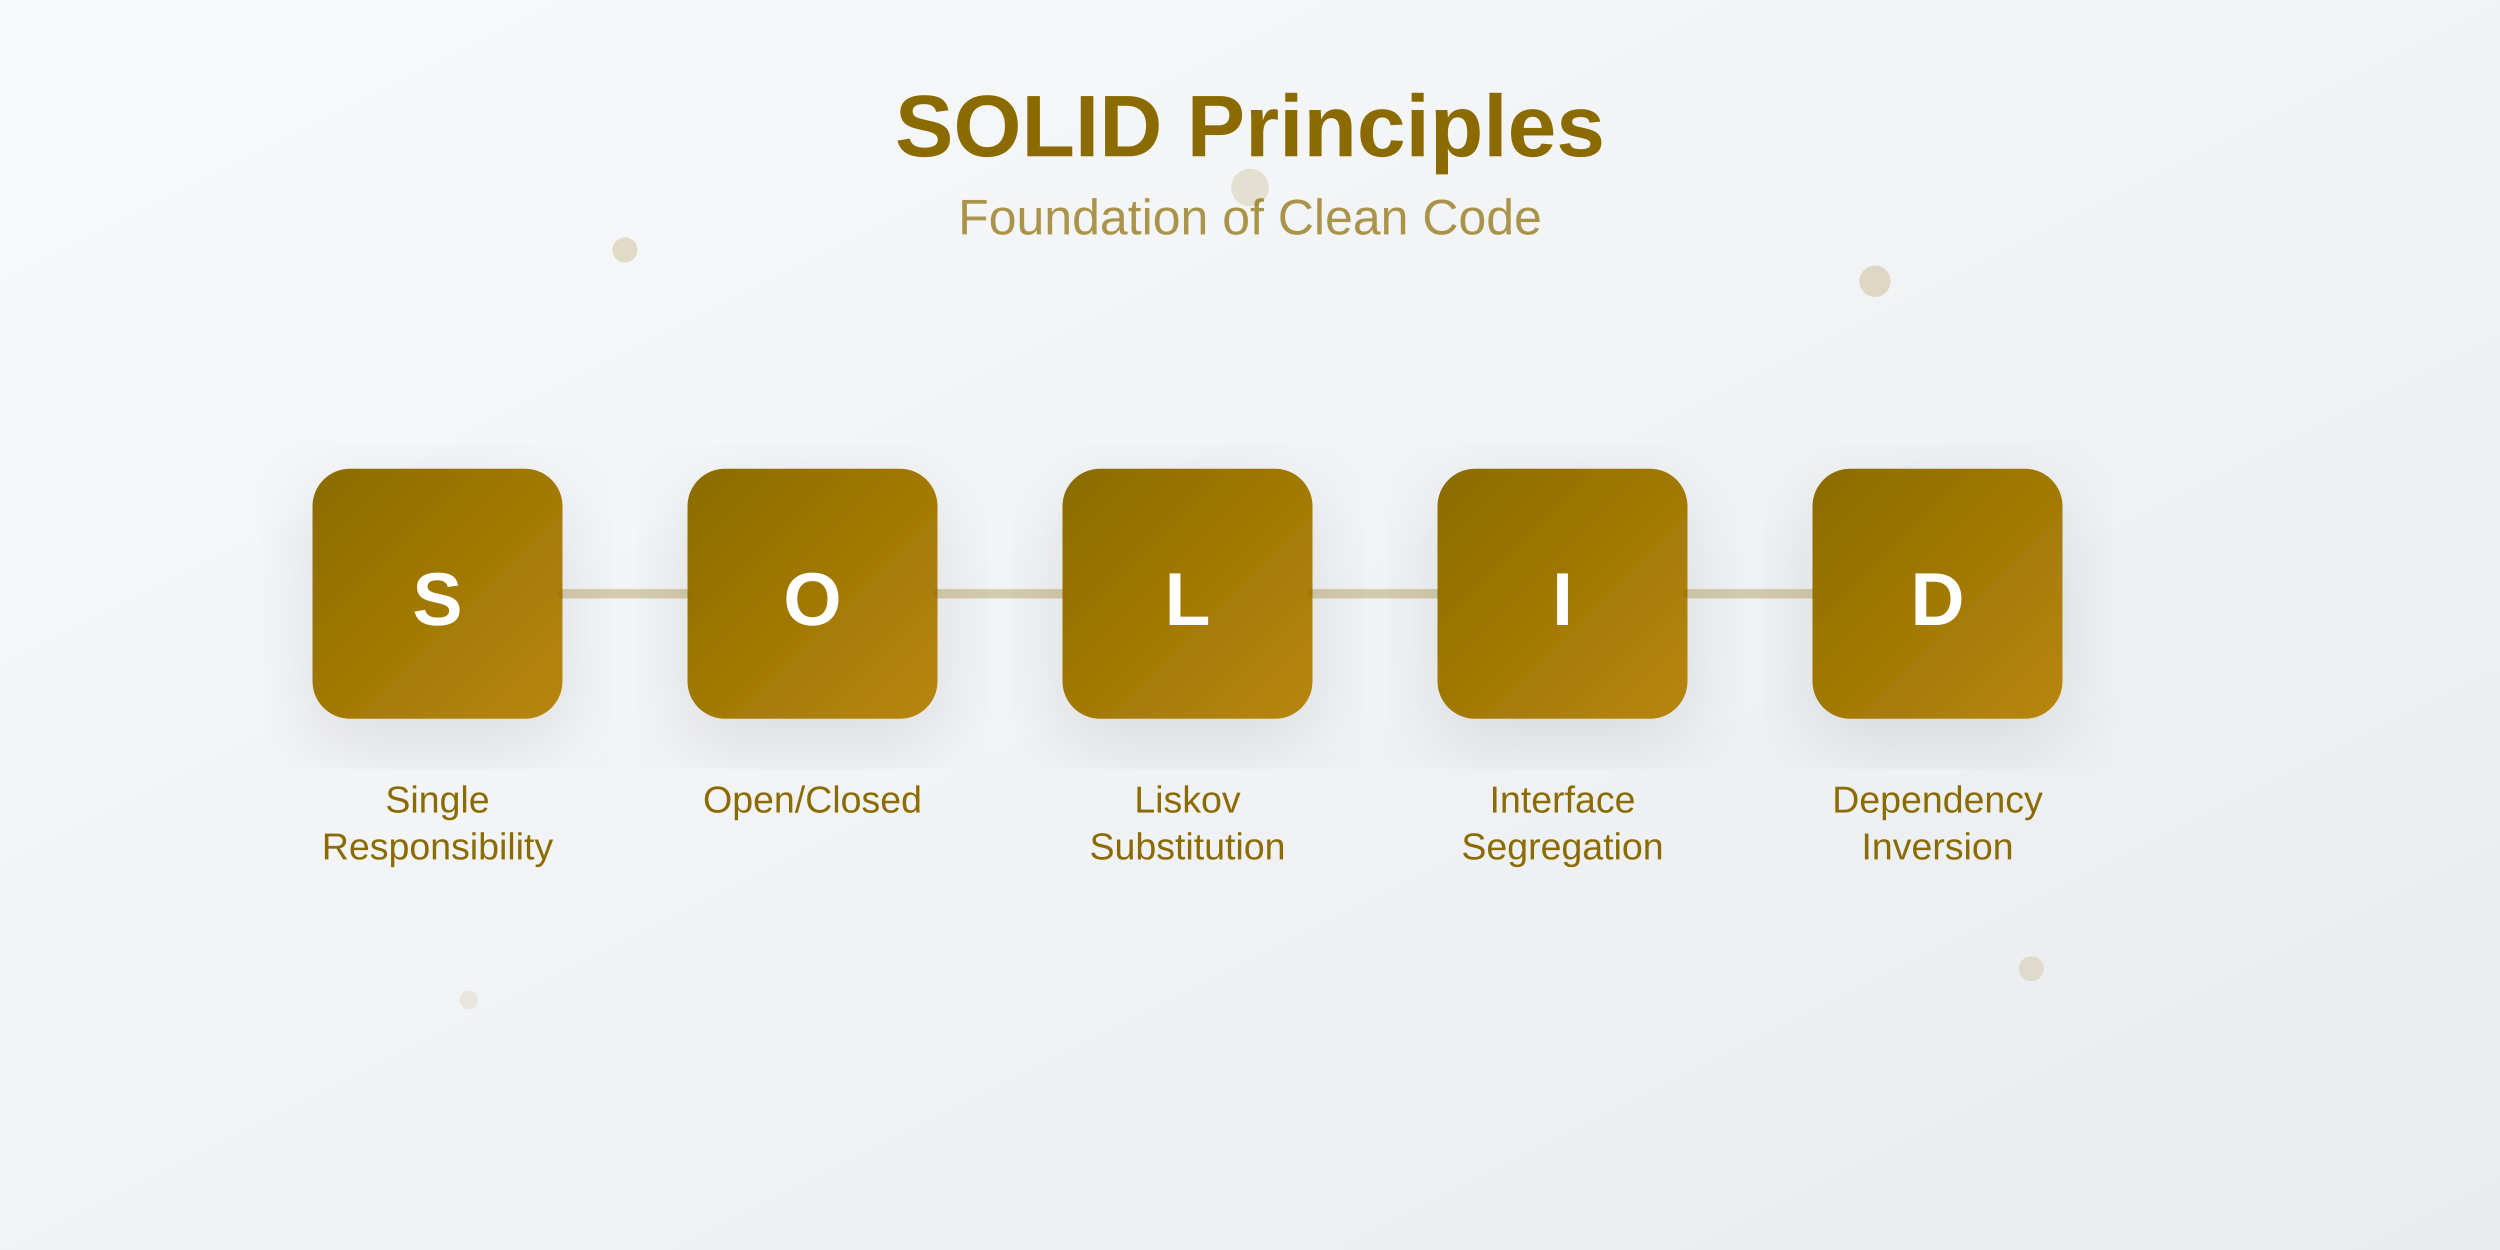
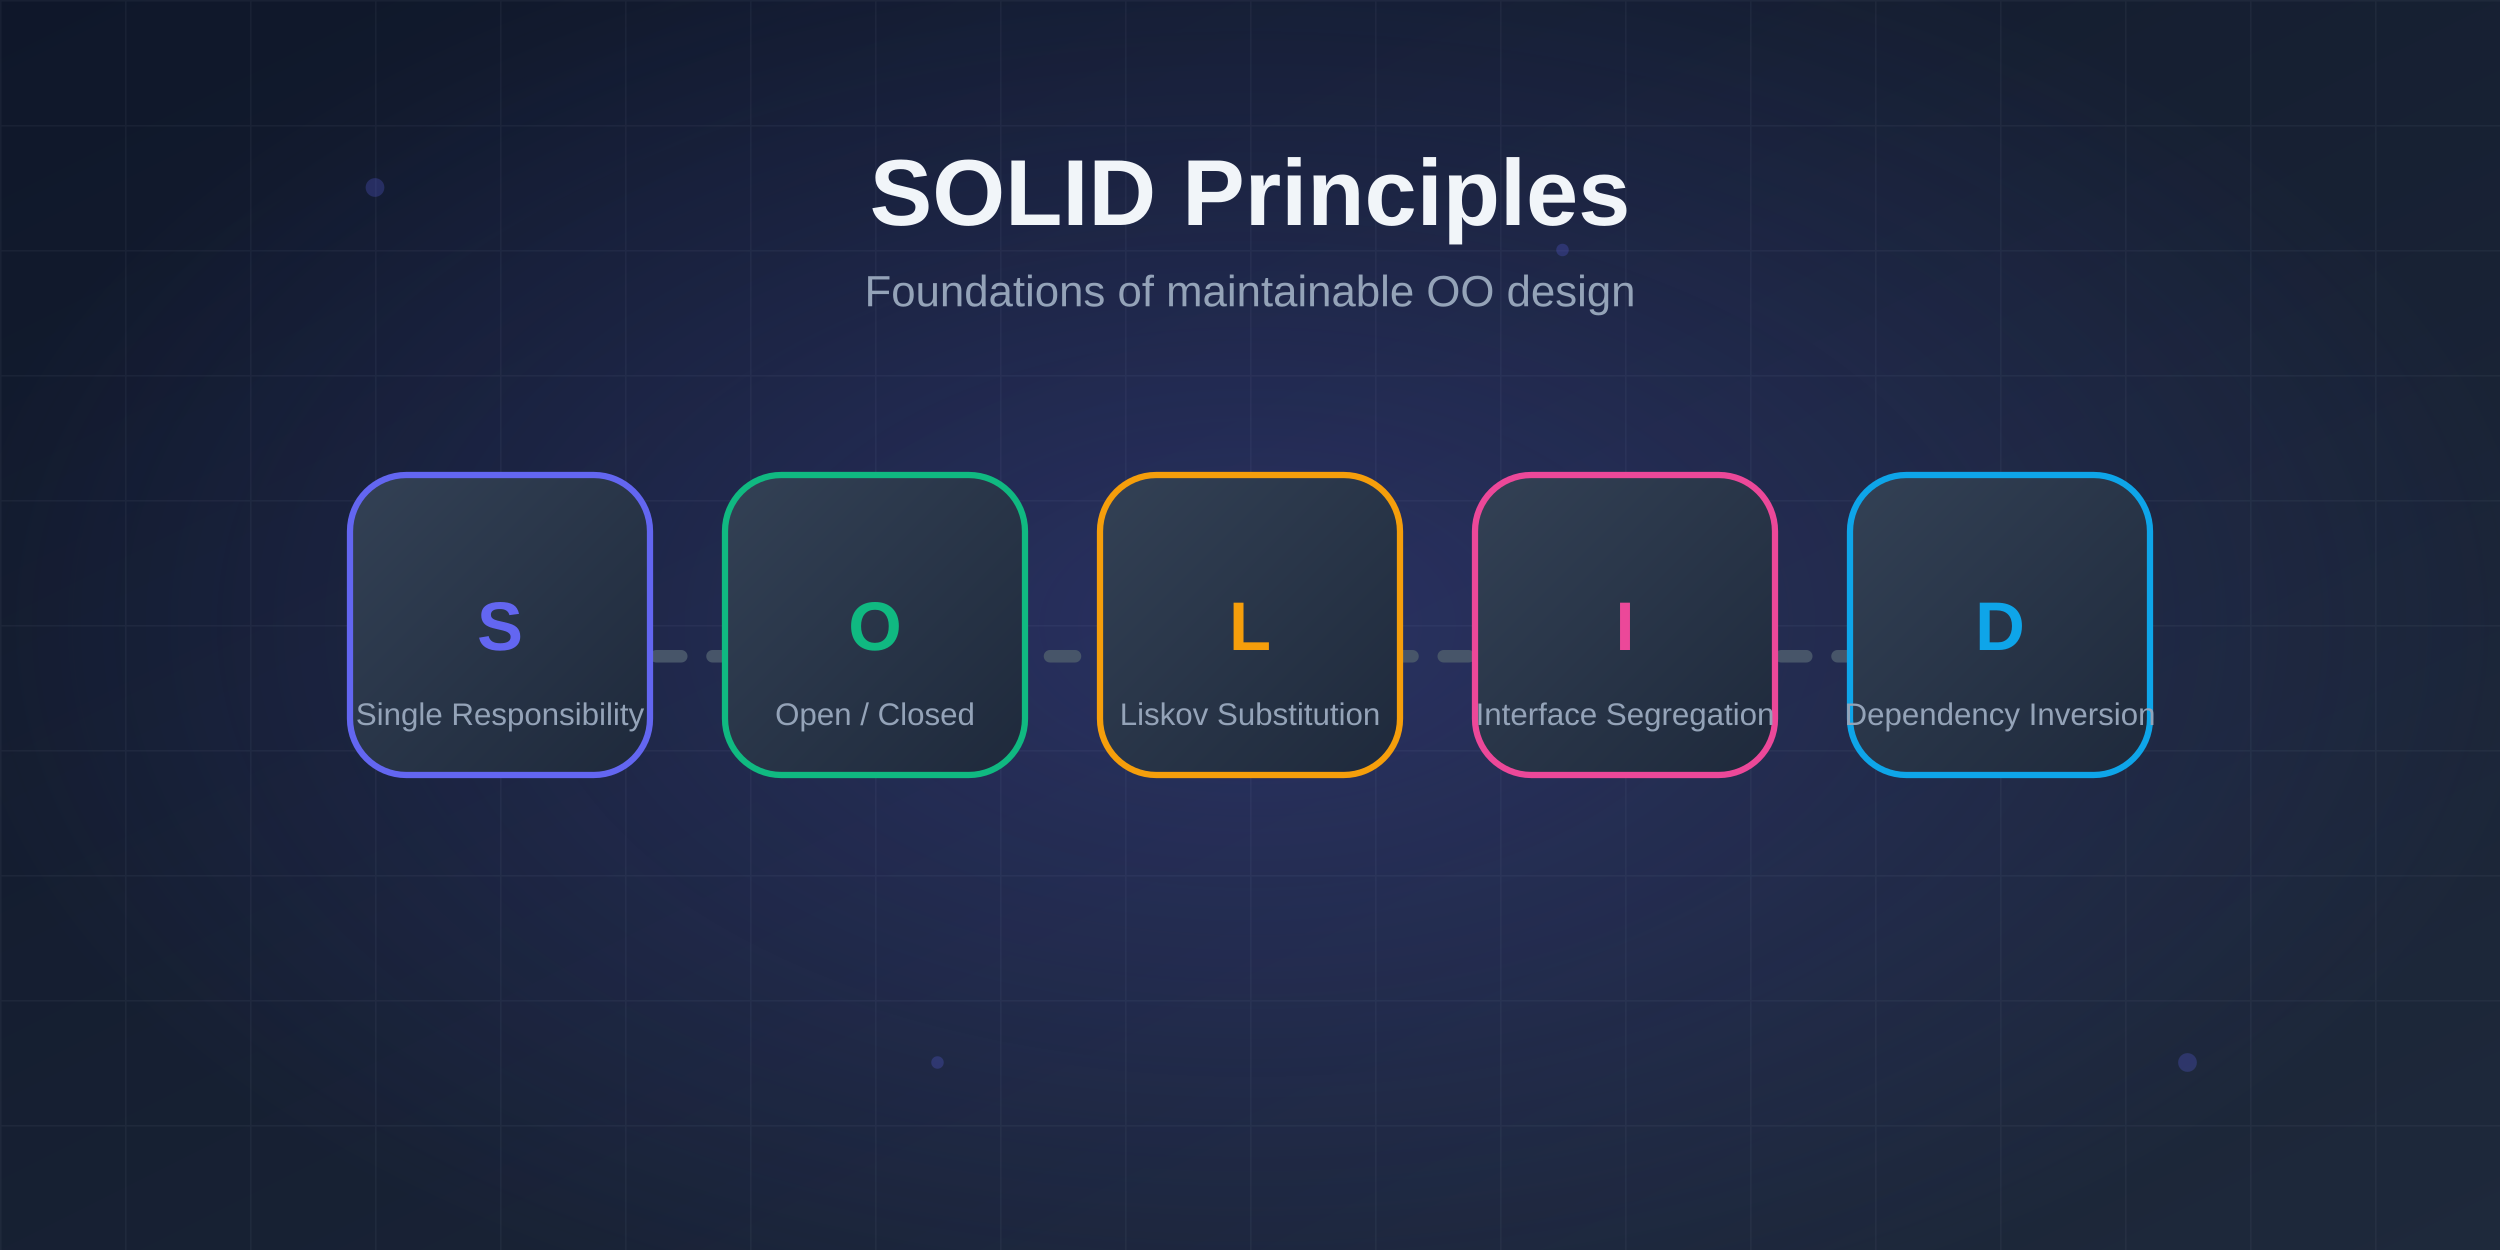
- <svg xmlns="http://www.w3.org/2000/svg" width="800" height="400" viewBox="0 0 800 400" fill="none">
+ <svg xmlns="http://www.w3.org/2000/svg" width="800" height="400" viewBox="0 0 800 400" fill="none" role="img">
  <defs>
-     <linearGradient id="bgGradient" x1="0%" y1="0%" x2="100%" y2="100%">
-       <stop offset="0%" style="stop-color:#f8f9fa;stop-opacity:1" />
-       <stop offset="100%" style="stop-color:#e9ecef;stop-opacity:1" />
+     <linearGradient id="bg" x1="0" y1="0" x2="1" y2="1">
+       <stop offset="0" stop-color="#0f172a" />
+       <stop offset="1" stop-color="#1e293b" />
    </linearGradient>
-     <linearGradient id="accentGradient" x1="0%" y1="0%" x2="100%" y2="100%">
-       <stop offset="0%" style="stop-color:#8B6B00;stop-opacity:1" />
-       <stop offset="100%" style="stop-color:#B8860B;stop-opacity:1" />
+     <radialGradient id="glowCenter" cx="0" cy="0" r="1" gradientUnits="userSpaceOnUse" gradientTransform="translate(400 200) scale(420 240)">
+       <stop stop-color="#6366f1" stop-opacity="0.25" />
+       <stop offset="1" stop-color="#6366f1" stop-opacity="0" />
+     </radialGradient>
+     <pattern id="grid" width="40" height="40" patternUnits="userSpaceOnUse">
+       <path d="M40 0H0V40" stroke="#94a3b8" stroke-opacity="0.07" stroke-width="1" />
+     </pattern>
+     <linearGradient id="block" x1="0" y1="0" x2="1" y2="1">
+       <stop offset="0" stop-color="#334155" />
+       <stop offset="1" stop-color="#1e293b" />
    </linearGradient>
-     <filter id="shadow" x="-20%" y="-20%" width="140%" height="140%">
-       <feDropShadow dx="0" dy="8" stdDeviation="12" flood-color="#000000" flood-opacity="0.1" />
-     </filter>
  </defs>
-   <rect width="800" height="400" fill="url(#bgGradient)" />
-   <g transform="translate(100, 150)">
-     <rect x="0" y="0" width="80" height="80" rx="12" fill="url(#accentGradient)" filter="url(#shadow)" />
-     <text x="40" y="50" text-anchor="middle" fill="white" font-family="Arial, sans-serif" font-size="24" font-weight="bold">S</text>
-     <text x="40" y="110" text-anchor="middle" fill="#8B6B00" font-family="Arial, sans-serif" font-size="12" font-weight="500">Single</text>
-     <text x="40" y="125" text-anchor="middle" fill="#8B6B00" font-family="Arial, sans-serif" font-size="12" font-weight="500">Responsibility</text>
+   <rect width="800" height="400" fill="url(#bg)" />
+   <rect width="800" height="400" fill="url(#grid)" />
+   <rect width="800" height="400" fill="url(#glowCenter)" />
+   <text x="400" y="72" text-anchor="middle" font-family="'Segoe UI',Arial" font-size="30" font-weight="600" fill="#f1f5f9">SOLID Principles</text>
+   <text x="400" y="98" text-anchor="middle" font-family="'Segoe UI',Arial" font-size="14" fill="#94a3b8">Foundations of maintainable OO design</text>
+   <path d="M120 210H680" stroke="#475569" stroke-width="4" stroke-linecap="round" stroke-dasharray="8 10" />
+   <g font-family="'Segoe UI',Arial" font-weight="600" font-size="22" text-anchor="middle">
+     <g transform="translate(160 200)">
+       <rect x="-48" y="-48" width="96" height="96" rx="18" fill="url(#block)" stroke="#6366f1" stroke-width="2" />
+       <text y="8" fill="#6366f1">S</text>
+       <text y="32" font-size="10" fill="#94a3b8" font-weight="400">Single Responsibility</text>
+     </g>
+     <g transform="translate(280 200)">
+       <rect x="-48" y="-48" width="96" height="96" rx="18" fill="url(#block)" stroke="#10b981" stroke-width="2" />
+       <text y="8" fill="#10b981">O</text>
+       <text y="32" font-size="10" fill="#94a3b8" font-weight="400">Open / Closed</text>
+     </g>
+     <g transform="translate(400 200)">
+       <rect x="-48" y="-48" width="96" height="96" rx="18" fill="url(#block)" stroke="#f59e0b" stroke-width="2" />
+       <text y="8" fill="#f59e0b">L</text>
+       <text y="32" font-size="10" fill="#94a3b8" font-weight="400">Liskov Substitution</text>
+     </g>
+     <g transform="translate(520 200)">
+       <rect x="-48" y="-48" width="96" height="96" rx="18" fill="url(#block)" stroke="#ec4899" stroke-width="2" />
+       <text y="8" fill="#ec4899">I</text>
+       <text y="32" font-size="10" fill="#94a3b8" font-weight="400">Interface Segregation</text>
+     </g>
+     <g transform="translate(640 200)">
+       <rect x="-48" y="-48" width="96" height="96" rx="18" fill="url(#block)" stroke="#0ea5e9" stroke-width="2" />
+       <text y="8" fill="#0ea5e9">D</text>
+       <text y="32" font-size="10" fill="#94a3b8" font-weight="400">Dependency Inversion</text>
+     </g>
  </g>
-   <g transform="translate(220, 150)">
-     <rect x="0" y="0" width="80" height="80" rx="12" fill="url(#accentGradient)" filter="url(#shadow)" />
-     <text x="40" y="50" text-anchor="middle" fill="white" font-family="Arial, sans-serif" font-size="24" font-weight="bold">O</text>
-     <text x="40" y="110" text-anchor="middle" fill="#8B6B00" font-family="Arial, sans-serif" font-size="12" font-weight="500">Open/Closed</text>
+   <g fill="#6366f1" fill-opacity="0.25">
+     <circle cx="120" cy="60" r="3" />
+     <circle cx="700" cy="340" r="3" />
+     <circle cx="500" cy="80" r="2" />
+     <circle cx="300" cy="340" r="2" />
  </g>
-   <g transform="translate(340, 150)">
-     <rect x="0" y="0" width="80" height="80" rx="12" fill="url(#accentGradient)" filter="url(#shadow)" />
-     <text x="40" y="50" text-anchor="middle" fill="white" font-family="Arial, sans-serif" font-size="24" font-weight="bold">L</text>
-     <text x="40" y="110" text-anchor="middle" fill="#8B6B00" font-family="Arial, sans-serif" font-size="12" font-weight="500">Liskov</text>
-     <text x="40" y="125" text-anchor="middle" fill="#8B6B00" font-family="Arial, sans-serif" font-size="12" font-weight="500">Substitution</text>
-   </g>
-   <g transform="translate(460, 150)">
-     <rect x="0" y="0" width="80" height="80" rx="12" fill="url(#accentGradient)" filter="url(#shadow)" />
-     <text x="40" y="50" text-anchor="middle" fill="white" font-family="Arial, sans-serif" font-size="24" font-weight="bold">I</text>
-     <text x="40" y="110" text-anchor="middle" fill="#8B6B00" font-family="Arial, sans-serif" font-size="12" font-weight="500">Interface</text>
-     <text x="40" y="125" text-anchor="middle" fill="#8B6B00" font-family="Arial, sans-serif" font-size="12" font-weight="500">Segregation</text>
-   </g>
-   <g transform="translate(580, 150)">
-     <rect x="0" y="0" width="80" height="80" rx="12" fill="url(#accentGradient)" filter="url(#shadow)" />
-     <text x="40" y="50" text-anchor="middle" fill="white" font-family="Arial, sans-serif" font-size="24" font-weight="bold">D</text>
-     <text x="40" y="110" text-anchor="middle" fill="#8B6B00" font-family="Arial, sans-serif" font-size="12" font-weight="500">Dependency</text>
-     <text x="40" y="125" text-anchor="middle" fill="#8B6B00" font-family="Arial, sans-serif" font-size="12" font-weight="500">Inversion</text>
-   </g>
-   <g stroke="#8B6B00" stroke-width="3" stroke-linecap="round" opacity="0.3">
-     <line x1="180" y1="190" x2="220" y2="190" />
-     <line x1="300" y1="190" x2="340" y2="190" />
-     <line x1="420" y1="190" x2="460" y2="190" />
-     <line x1="540" y1="190" x2="580" y2="190" />
-   </g>
-   <circle cx="200" cy="80" r="4" fill="#8B6B00" opacity="0.2" />
-   <circle cx="400" cy="60" r="6" fill="#8B6B00" opacity="0.15" />
-   <circle cx="600" cy="90" r="5" fill="#8B6B00" opacity="0.2" />
-   <circle cx="150" cy="320" r="3" fill="#8B6B00" opacity="0.1" />
-   <circle cx="650" cy="310" r="4" fill="#8B6B00" opacity="0.15" />
-   <text x="400" y="50" text-anchor="middle" fill="#8B6B00" font-family="Arial, sans-serif" font-size="28" font-weight="bold">SOLID Principles</text>
-   <text x="400" y="75" text-anchor="middle" fill="#8B6B00" font-family="Arial, sans-serif" font-size="16" opacity="0.7">Foundation of Clean Code</text>
</svg>
